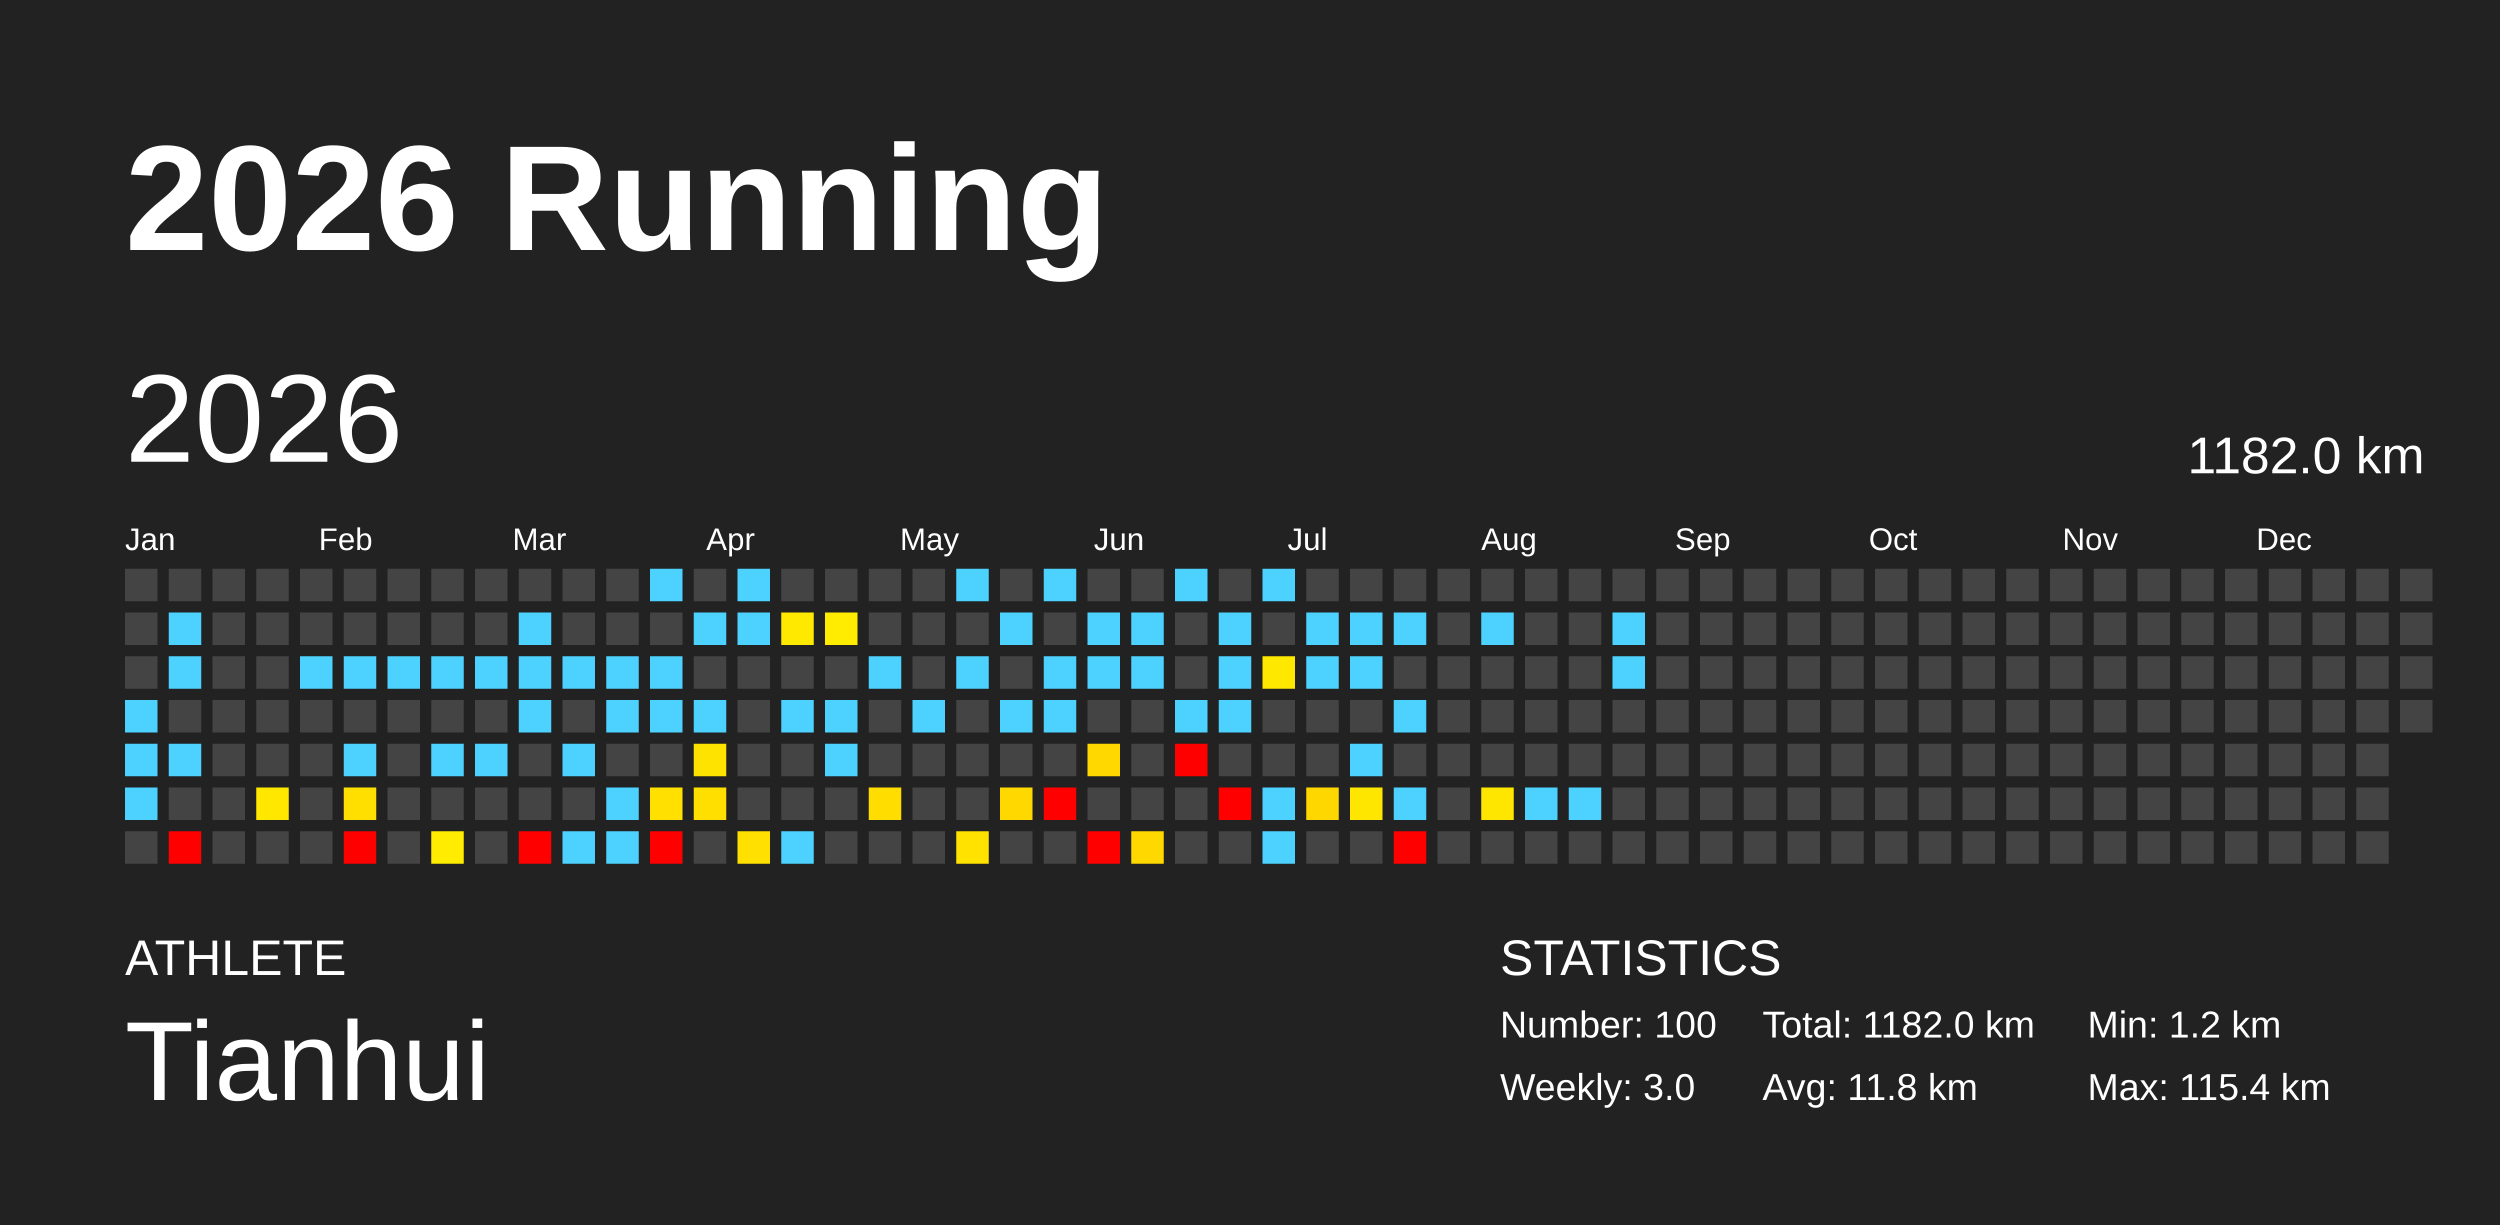
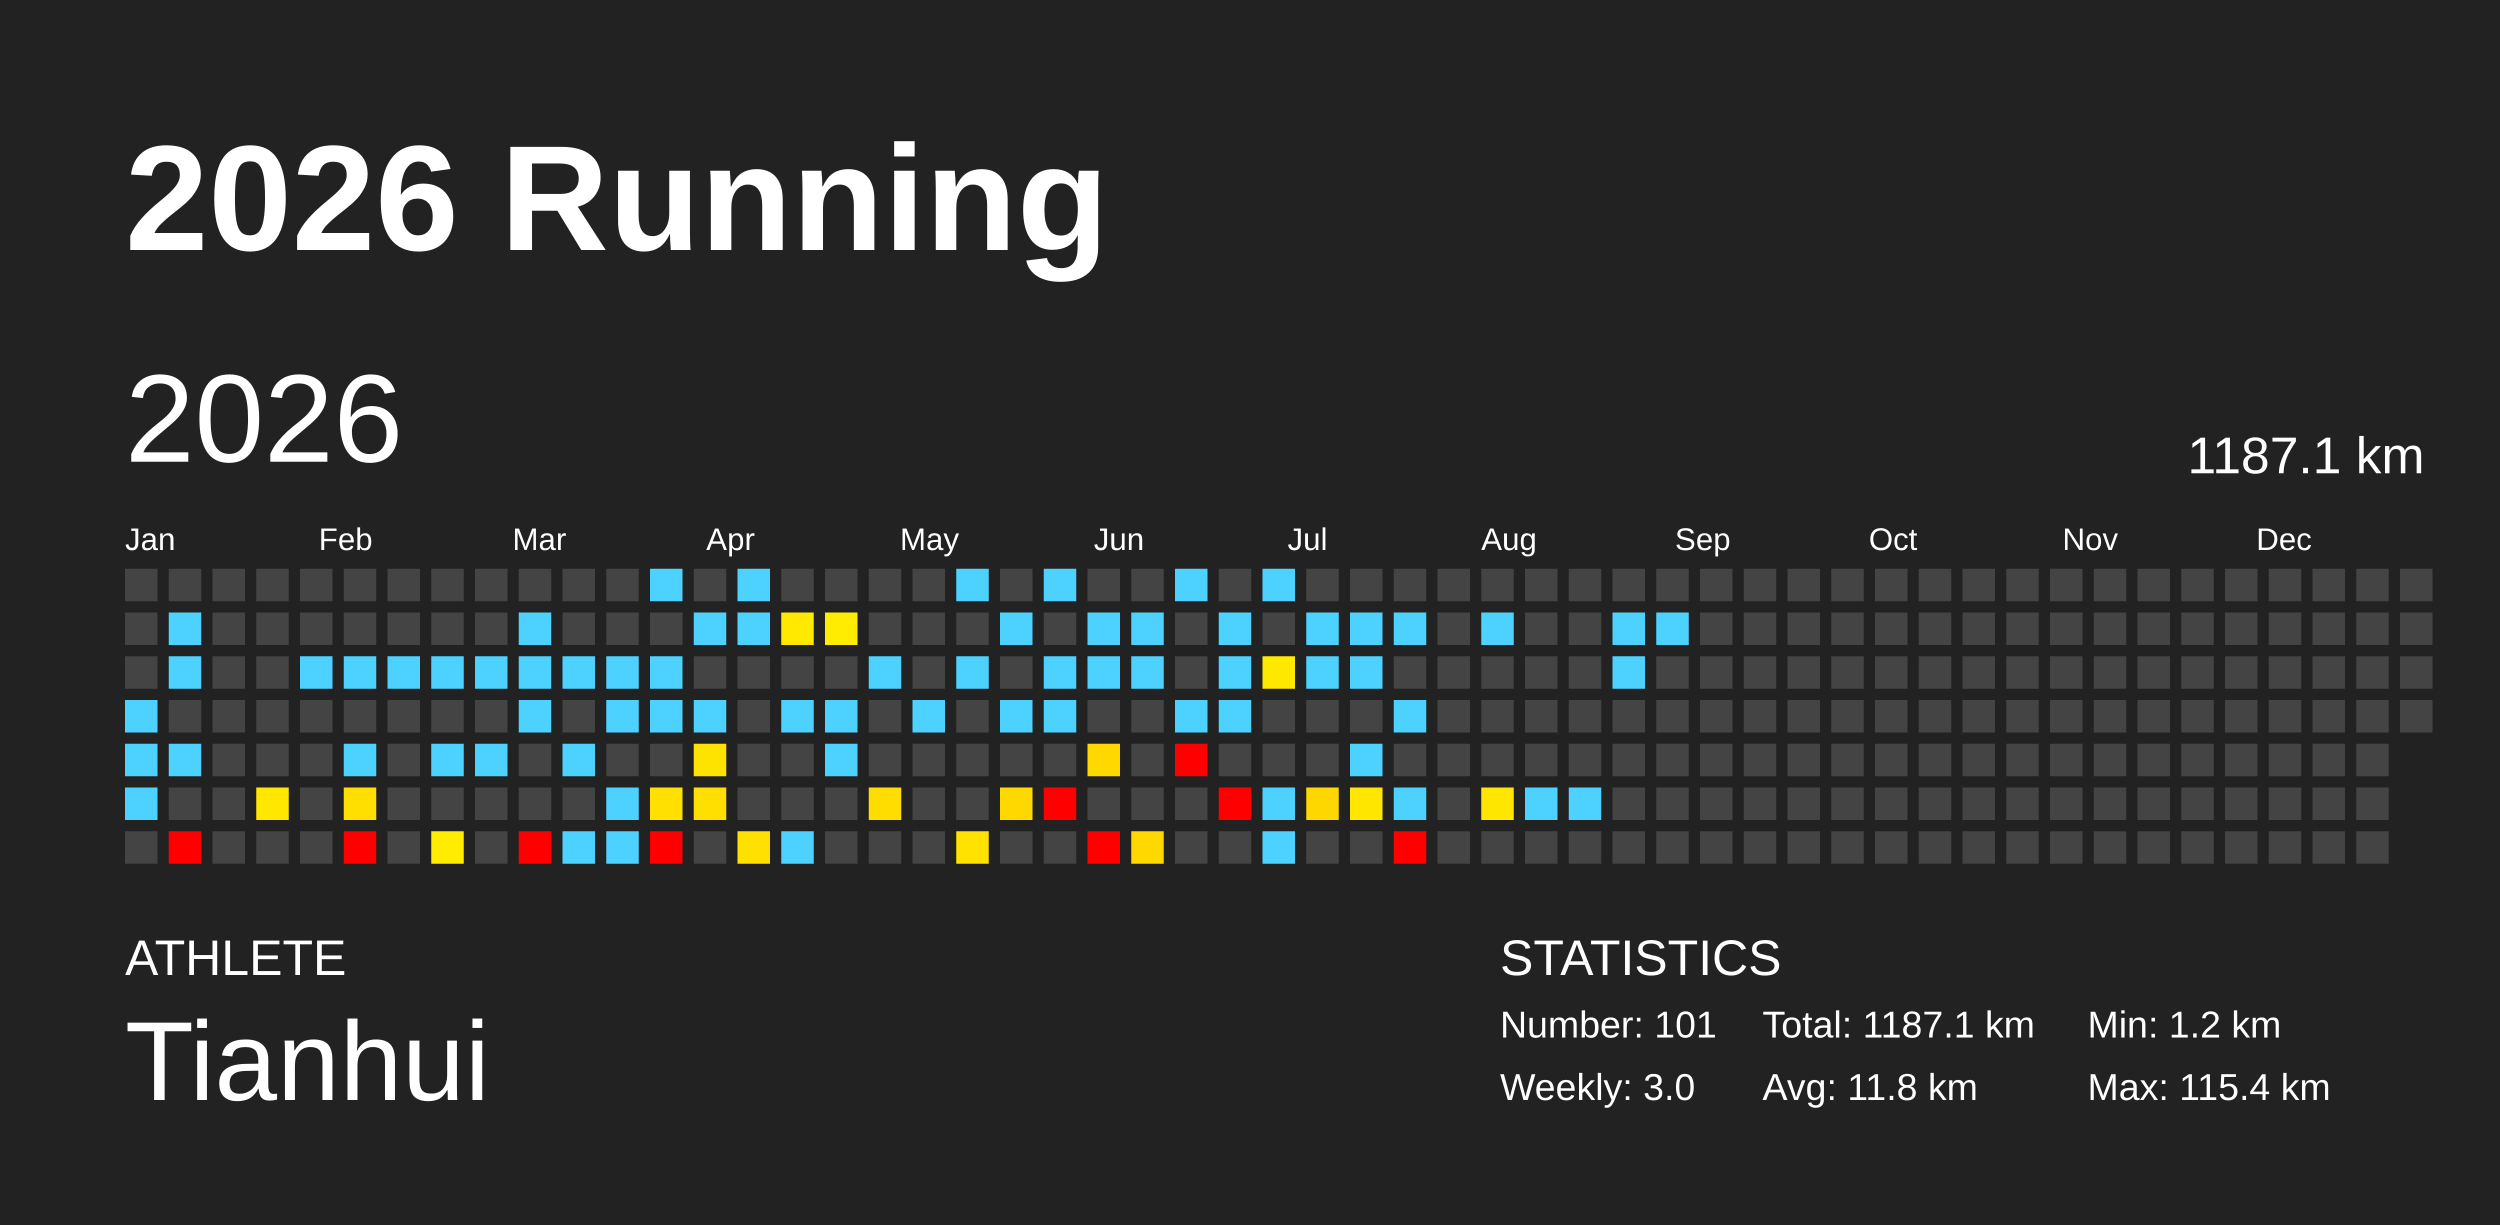
<svg xmlns="http://www.w3.org/2000/svg" baseProfile="full" height="98mm" version="1.1" viewBox="0,0,200,98" width="200mm">
  <defs />
  <rect fill="#222222" height="98" width="200" x="0" y="0" />
  <text fill="#FFFFFF" style="font-size:12px; font-family:Arial; font-weight:bold;" x="10" y="20">2026 Running</text>
  <text fill="#FFFFFF" style="font-size:4px; font-family:Arial" x="10" y="78">ATHLETE</text>
  <text fill="#FFFFFF" style="font-size:9px; font-family:Arial" x="10" y="88">Tianhui</text>
  <text fill="#FFFFFF" style="font-size:4px; font-family:Arial" x="120" y="78">STATISTICS</text>
-   <text fill="#FFFFFF" style="font-size:3px; font-family:Arial" x="120" y="83">Number: 100</text>
+   <text fill="#FFFFFF" style="font-size:3px; font-family:Arial" x="120" y="83">Number: 101</text>
  <text fill="#FFFFFF" style="font-size:3px; font-family:Arial" x="120" y="88">Weekly: 3.0</text>
-   <text fill="#FFFFFF" style="font-size:3px; font-family:Arial" x="141" y="83">Total: 1182.0 km</text>
+   <text fill="#FFFFFF" style="font-size:3px; font-family:Arial" x="141" y="83">Total: 1187.1 km</text>
  <text fill="#FFFFFF" style="font-size:3px; font-family:Arial" x="141" y="88">Avg: 11.8 km</text>
  <text fill="#FFFFFF" style="font-size:3px; font-family:Arial" x="167" y="83">Min: 1.2 km</text>
  <text fill="#FFFFFF" style="font-size:3px; font-family:Arial" x="167" y="88">Max: 115.4 km</text>
  <text dominant-baseline="hanging" fill="#FFFFFF" style="font-size:10.0px; font-family:Arial;" x="10" y="30">2026</text>
-   <text dominant-baseline="hanging" fill="#FFFFFF" style="font-size:4.125px; font-family:Arial;" x="175" y="35">1182.0 km</text>
+   <text dominant-baseline="hanging" fill="#FFFFFF" style="font-size:4.125px; font-family:Arial;" x="175" y="35">1187.1 km</text>
  <text fill="#FFFFFF" style="font-size:2.5px; font-family:Arial" x="10.0" y="44">Jan</text>
  <text fill="#FFFFFF" style="font-size:2.5px; font-family:Arial" x="25.5" y="44">Feb</text>
  <text fill="#FFFFFF" style="font-size:2.5px; font-family:Arial" x="41.0" y="44">Mar</text>
  <text fill="#FFFFFF" style="font-size:2.5px; font-family:Arial" x="56.5" y="44">Apr</text>
  <text fill="#FFFFFF" style="font-size:2.5px; font-family:Arial" x="72.0" y="44">May</text>
  <text fill="#FFFFFF" style="font-size:2.5px; font-family:Arial" x="87.5" y="44">Jun</text>
  <text fill="#FFFFFF" style="font-size:2.5px; font-family:Arial" x="103.0" y="44">Jul</text>
  <text fill="#FFFFFF" style="font-size:2.5px; font-family:Arial" x="118.5" y="44">Aug</text>
  <text fill="#FFFFFF" style="font-size:2.5px; font-family:Arial" x="134.0" y="44">Sep</text>
  <text fill="#FFFFFF" style="font-size:2.5px; font-family:Arial" x="149.5" y="44">Oct</text>
  <text fill="#FFFFFF" style="font-size:2.5px; font-family:Arial" x="165.0" y="44">Nov</text>
  <text fill="#FFFFFF" style="font-size:2.5px; font-family:Arial" x="180.5" y="44">Dec</text>
  <rect fill="#444444" height="2.6" width="2.6" x="10.0" y="45.5" />
  <rect fill="#444444" height="2.6" width="2.6" x="10.0" y="49.0" />
  <rect fill="#444444" height="2.6" width="2.6" x="10.0" y="52.5" />
  <rect fill="#4dd2ff" height="2.6" width="2.6" x="10.0" y="56.0" />
  <rect fill="#4dd2ff" height="2.6" width="2.6" x="10.0" y="59.5" />
  <rect fill="#4dd2ff" height="2.6" width="2.6" x="10.0" y="63.0" />
  <rect fill="#444444" height="2.6" width="2.6" x="10.0" y="66.5" />
  <rect fill="#444444" height="2.6" width="2.6" x="13.5" y="45.5" />
  <rect fill="#4dd2ff" height="2.6" width="2.6" x="13.5" y="49.0" />
  <rect fill="#4dd2ff" height="2.6" width="2.6" x="13.5" y="52.5" />
  <rect fill="#444444" height="2.6" width="2.6" x="13.5" y="56.0" />
  <rect fill="#4dd2ff" height="2.6" width="2.6" x="13.5" y="59.5" />
  <rect fill="#444444" height="2.6" width="2.6" x="13.5" y="63.0" />
  <rect fill="red" height="2.6" width="2.6" x="13.5" y="66.5" />
  <rect fill="#444444" height="2.6" width="2.6" x="17.0" y="45.5" />
  <rect fill="#444444" height="2.6" width="2.6" x="17.0" y="49.0" />
  <rect fill="#444444" height="2.6" width="2.6" x="17.0" y="52.5" />
  <rect fill="#444444" height="2.6" width="2.6" x="17.0" y="56.0" />
  <rect fill="#444444" height="2.6" width="2.6" x="17.0" y="59.5" />
  <rect fill="#444444" height="2.6" width="2.6" x="17.0" y="63.0" />
  <rect fill="#444444" height="2.6" width="2.6" x="17.0" y="66.5" />
  <rect fill="#444444" height="2.6" width="2.6" x="20.5" y="45.5" />
  <rect fill="#444444" height="2.6" width="2.6" x="20.5" y="49.0" />
  <rect fill="#444444" height="2.6" width="2.6" x="20.5" y="52.5" />
  <rect fill="#444444" height="2.6" width="2.6" x="20.5" y="56.0" />
  <rect fill="#444444" height="2.6" width="2.6" x="20.5" y="59.5" />
  <rect fill="#ffe700" height="2.6" width="2.6" x="20.5" y="63.0" />
  <rect fill="#444444" height="2.6" width="2.6" x="20.5" y="66.5" />
  <rect fill="#444444" height="2.6" width="2.6" x="24.0" y="45.5" />
  <rect fill="#444444" height="2.6" width="2.6" x="24.0" y="49.0" />
  <rect fill="#4dd2ff" height="2.6" width="2.6" x="24.0" y="52.5" />
  <rect fill="#444444" height="2.6" width="2.6" x="24.0" y="56.0" />
  <rect fill="#444444" height="2.6" width="2.6" x="24.0" y="59.5" />
  <rect fill="#444444" height="2.6" width="2.6" x="24.0" y="63.0" />
  <rect fill="#444444" height="2.6" width="2.6" x="24.0" y="66.5" />
  <rect fill="#444444" height="2.6" width="2.6" x="27.5" y="45.5" />
  <rect fill="#444444" height="2.6" width="2.6" x="27.5" y="49.0" />
  <rect fill="#4dd2ff" height="2.6" width="2.6" x="27.5" y="52.5" />
  <rect fill="#444444" height="2.6" width="2.6" x="27.5" y="56.0" />
  <rect fill="#4dd2ff" height="2.6" width="2.6" x="27.5" y="59.5" />
  <rect fill="#ffdf00" height="2.6" width="2.6" x="27.5" y="63.0" />
  <rect fill="red" height="2.6" width="2.6" x="27.5" y="66.5" />
  <rect fill="#444444" height="2.6" width="2.6" x="31.0" y="45.5" />
  <rect fill="#444444" height="2.6" width="2.6" x="31.0" y="49.0" />
  <rect fill="#4dd2ff" height="2.6" width="2.6" x="31.0" y="52.5" />
  <rect fill="#444444" height="2.6" width="2.6" x="31.0" y="56.0" />
  <rect fill="#444444" height="2.6" width="2.6" x="31.0" y="59.5" />
  <rect fill="#444444" height="2.6" width="2.6" x="31.0" y="63.0" />
  <rect fill="#444444" height="2.6" width="2.6" x="31.0" y="66.5" />
  <rect fill="#444444" height="2.6" width="2.6" x="34.5" y="45.5" />
  <rect fill="#444444" height="2.6" width="2.6" x="34.5" y="49.0" />
  <rect fill="#4dd2ff" height="2.6" width="2.6" x="34.5" y="52.5" />
  <rect fill="#444444" height="2.6" width="2.6" x="34.5" y="56.0" />
  <rect fill="#4dd2ff" height="2.6" width="2.6" x="34.5" y="59.5" />
  <rect fill="#444444" height="2.6" width="2.6" x="34.5" y="63.0" />
  <rect fill="#ffec00" height="2.6" width="2.6" x="34.5" y="66.5" />
  <rect fill="#444444" height="2.6" width="2.6" x="38.0" y="45.5" />
  <rect fill="#444444" height="2.6" width="2.6" x="38.0" y="49.0" />
  <rect fill="#4dd2ff" height="2.6" width="2.6" x="38.0" y="52.5" />
  <rect fill="#444444" height="2.6" width="2.6" x="38.0" y="56.0" />
  <rect fill="#4dd2ff" height="2.6" width="2.6" x="38.0" y="59.5" />
  <rect fill="#444444" height="2.6" width="2.6" x="38.0" y="63.0" />
  <rect fill="#444444" height="2.6" width="2.6" x="38.0" y="66.5" />
  <rect fill="#444444" height="2.6" width="2.6" x="41.5" y="45.5" />
  <rect fill="#4dd2ff" height="2.6" width="2.6" x="41.5" y="49.0" />
  <rect fill="#4dd2ff" height="2.6" width="2.6" x="41.5" y="52.5" />
  <rect fill="#4dd2ff" height="2.6" width="2.6" x="41.5" y="56.0" />
  <rect fill="#444444" height="2.6" width="2.6" x="41.5" y="59.5" />
  <rect fill="#444444" height="2.6" width="2.6" x="41.5" y="63.0" />
  <rect fill="red" height="2.6" width="2.6" x="41.5" y="66.5" />
  <rect fill="#444444" height="2.6" width="2.6" x="45.0" y="45.5" />
  <rect fill="#444444" height="2.6" width="2.6" x="45.0" y="49.0" />
  <rect fill="#4dd2ff" height="2.6" width="2.6" x="45.0" y="52.5" />
  <rect fill="#444444" height="2.6" width="2.6" x="45.0" y="56.0" />
  <rect fill="#4dd2ff" height="2.6" width="2.6" x="45.0" y="59.5" />
  <rect fill="#444444" height="2.6" width="2.6" x="45.0" y="63.0" />
  <rect fill="#4dd2ff" height="2.6" width="2.6" x="45.0" y="66.5" />
  <rect fill="#444444" height="2.6" width="2.6" x="48.5" y="45.5" />
  <rect fill="#444444" height="2.6" width="2.6" x="48.5" y="49.0" />
  <rect fill="#4dd2ff" height="2.6" width="2.6" x="48.5" y="52.5" />
  <rect fill="#4dd2ff" height="2.6" width="2.6" x="48.5" y="56.0" />
  <rect fill="#444444" height="2.6" width="2.6" x="48.5" y="59.5" />
  <rect fill="#4dd2ff" height="2.6" width="2.6" x="48.5" y="63.0" />
  <rect fill="#4dd2ff" height="2.6" width="2.6" x="48.5" y="66.5" />
  <rect fill="#4dd2ff" height="2.6" width="2.6" x="52.0" y="45.5" />
  <rect fill="#444444" height="2.6" width="2.6" x="52.0" y="49.0" />
  <rect fill="#4dd2ff" height="2.6" width="2.6" x="52.0" y="52.5" />
  <rect fill="#4dd2ff" height="2.6" width="2.6" x="52.0" y="56.0" />
  <rect fill="#444444" height="2.6" width="2.6" x="52.0" y="59.5" />
  <rect fill="#ffe000" height="2.6" width="2.6" x="52.0" y="63.0" />
  <rect fill="red" height="2.6" width="2.6" x="52.0" y="66.5" />
  <rect fill="#444444" height="2.6" width="2.6" x="55.5" y="45.5" />
  <rect fill="#4dd2ff" height="2.6" width="2.6" x="55.5" y="49.0" />
  <rect fill="#444444" height="2.6" width="2.6" x="55.5" y="52.5" />
  <rect fill="#4dd2ff" height="2.6" width="2.6" x="55.5" y="56.0" />
  <rect fill="#ffe300" height="2.6" width="2.6" x="55.5" y="59.5" />
  <rect fill="#ffdf00" height="2.6" width="2.6" x="55.5" y="63.0" />
  <rect fill="#444444" height="2.6" width="2.6" x="55.5" y="66.5" />
  <rect fill="#4dd2ff" height="2.6" width="2.6" x="59.0" y="45.5" />
  <rect fill="#4dd2ff" height="2.6" width="2.6" x="59.0" y="49.0" />
  <rect fill="#444444" height="2.6" width="2.6" x="59.0" y="52.5" />
  <rect fill="#444444" height="2.6" width="2.6" x="59.0" y="56.0" />
  <rect fill="#444444" height="2.6" width="2.6" x="59.0" y="59.5" />
  <rect fill="#444444" height="2.6" width="2.6" x="59.0" y="63.0" />
  <rect fill="#ffe000" height="2.6" width="2.6" x="59.0" y="66.5" />
  <rect fill="#444444" height="2.6" width="2.6" x="62.5" y="45.5" />
  <rect fill="#ffe900" height="2.6" width="2.6" x="62.5" y="49.0" />
  <rect fill="#444444" height="2.6" width="2.6" x="62.5" y="52.5" />
  <rect fill="#4dd2ff" height="2.6" width="2.6" x="62.5" y="56.0" />
  <rect fill="#444444" height="2.6" width="2.6" x="62.5" y="59.5" />
  <rect fill="#444444" height="2.6" width="2.6" x="62.5" y="63.0" />
  <rect fill="#4dd2ff" height="2.6" width="2.6" x="62.5" y="66.5" />
  <rect fill="#444444" height="2.6" width="2.6" x="66.0" y="45.5" />
  <rect fill="#ffec00" height="2.6" width="2.6" x="66.0" y="49.0" />
  <rect fill="#444444" height="2.6" width="2.6" x="66.0" y="52.5" />
  <rect fill="#4dd2ff" height="2.6" width="2.6" x="66.0" y="56.0" />
  <rect fill="#4dd2ff" height="2.6" width="2.6" x="66.0" y="59.5" />
  <rect fill="#444444" height="2.6" width="2.6" x="66.0" y="63.0" />
  <rect fill="#444444" height="2.6" width="2.6" x="66.0" y="66.5" />
  <rect fill="#444444" height="2.6" width="2.6" x="69.5" y="45.5" />
  <rect fill="#444444" height="2.6" width="2.6" x="69.5" y="49.0" />
  <rect fill="#4dd2ff" height="2.6" width="2.6" x="69.5" y="52.5" />
  <rect fill="#444444" height="2.6" width="2.6" x="69.5" y="56.0" />
  <rect fill="#444444" height="2.6" width="2.6" x="69.5" y="59.5" />
  <rect fill="#ffdd00" height="2.6" width="2.6" x="69.5" y="63.0" />
  <rect fill="#444444" height="2.6" width="2.6" x="69.5" y="66.5" />
  <rect fill="#444444" height="2.6" width="2.6" x="73.0" y="45.5" />
  <rect fill="#444444" height="2.6" width="2.6" x="73.0" y="49.0" />
  <rect fill="#444444" height="2.6" width="2.6" x="73.0" y="52.5" />
  <rect fill="#4dd2ff" height="2.6" width="2.6" x="73.0" y="56.0" />
  <rect fill="#444444" height="2.6" width="2.6" x="73.0" y="59.5" />
  <rect fill="#444444" height="2.6" width="2.6" x="73.0" y="63.0" />
  <rect fill="#444444" height="2.6" width="2.6" x="73.0" y="66.5" />
  <rect fill="#4dd2ff" height="2.6" width="2.6" x="76.5" y="45.5" />
  <rect fill="#444444" height="2.6" width="2.6" x="76.5" y="49.0" />
  <rect fill="#4dd2ff" height="2.6" width="2.6" x="76.5" y="52.5" />
  <rect fill="#444444" height="2.6" width="2.6" x="76.5" y="56.0" />
  <rect fill="#444444" height="2.6" width="2.6" x="76.5" y="59.5" />
  <rect fill="#444444" height="2.6" width="2.6" x="76.5" y="63.0" />
  <rect fill="#ffe200" height="2.6" width="2.6" x="76.5" y="66.5" />
  <rect fill="#444444" height="2.6" width="2.6" x="80.0" y="45.5" />
  <rect fill="#4dd2ff" height="2.6" width="2.6" x="80.0" y="49.0" />
  <rect fill="#444444" height="2.6" width="2.6" x="80.0" y="52.5" />
  <rect fill="#4dd2ff" height="2.6" width="2.6" x="80.0" y="56.0" />
  <rect fill="#444444" height="2.6" width="2.6" x="80.0" y="59.5" />
  <rect fill="#ffd800" height="2.6" width="2.6" x="80.0" y="63.0" />
  <rect fill="#444444" height="2.6" width="2.6" x="80.0" y="66.5" />
  <rect fill="#4dd2ff" height="2.6" width="2.6" x="83.5" y="45.5" />
  <rect fill="#444444" height="2.6" width="2.6" x="83.5" y="49.0" />
  <rect fill="#4dd2ff" height="2.6" width="2.6" x="83.5" y="52.5" />
  <rect fill="#4dd2ff" height="2.6" width="2.6" x="83.5" y="56.0" />
  <rect fill="#444444" height="2.6" width="2.6" x="83.5" y="59.5" />
  <rect fill="red" height="2.6" width="2.6" x="83.5" y="63.0" />
  <rect fill="#444444" height="2.6" width="2.6" x="83.5" y="66.5" />
  <rect fill="#444444" height="2.6" width="2.6" x="87.0" y="45.5" />
  <rect fill="#4dd2ff" height="2.6" width="2.6" x="87.0" y="49.0" />
  <rect fill="#4dd2ff" height="2.6" width="2.6" x="87.0" y="52.5" />
  <rect fill="#444444" height="2.6" width="2.6" x="87.0" y="56.0" />
  <rect fill="#ffd800" height="2.6" width="2.6" x="87.0" y="59.5" />
  <rect fill="#444444" height="2.6" width="2.6" x="87.0" y="63.0" />
  <rect fill="red" height="2.6" width="2.6" x="87.0" y="66.5" />
  <rect fill="#444444" height="2.6" width="2.6" x="90.5" y="45.5" />
  <rect fill="#4dd2ff" height="2.6" width="2.6" x="90.5" y="49.0" />
  <rect fill="#4dd2ff" height="2.6" width="2.6" x="90.5" y="52.5" />
  <rect fill="#444444" height="2.6" width="2.6" x="90.5" y="56.0" />
  <rect fill="#444444" height="2.6" width="2.6" x="90.5" y="59.5" />
  <rect fill="#444444" height="2.6" width="2.6" x="90.5" y="63.0" />
  <rect fill="#ffd800" height="2.6" width="2.6" x="90.5" y="66.5" />
  <rect fill="#4dd2ff" height="2.6" width="2.6" x="94.0" y="45.5" />
  <rect fill="#444444" height="2.6" width="2.6" x="94.0" y="49.0" />
  <rect fill="#444444" height="2.6" width="2.6" x="94.0" y="52.5" />
  <rect fill="#4dd2ff" height="2.6" width="2.6" x="94.0" y="56.0" />
  <rect fill="red" height="2.6" width="2.6" x="94.0" y="59.5" />
  <rect fill="#444444" height="2.6" width="2.6" x="94.0" y="63.0" />
  <rect fill="#444444" height="2.6" width="2.6" x="94.0" y="66.5" />
  <rect fill="#444444" height="2.6" width="2.6" x="97.5" y="45.5" />
  <rect fill="#4dd2ff" height="2.6" width="2.6" x="97.5" y="49.0" />
  <rect fill="#4dd2ff" height="2.6" width="2.6" x="97.5" y="52.5" />
  <rect fill="#4dd2ff" height="2.6" width="2.6" x="97.5" y="56.0" />
  <rect fill="#444444" height="2.6" width="2.6" x="97.5" y="59.5" />
  <rect fill="red" height="2.6" width="2.6" x="97.5" y="63.0" />
  <rect fill="#444444" height="2.6" width="2.6" x="97.5" y="66.5" />
  <rect fill="#4dd2ff" height="2.6" width="2.6" x="101.0" y="45.5" />
  <rect fill="#444444" height="2.6" width="2.6" x="101.0" y="49.0" />
  <rect fill="#ffe800" height="2.6" width="2.6" x="101.0" y="52.5" />
  <rect fill="#444444" height="2.6" width="2.6" x="101.0" y="56.0" />
  <rect fill="#444444" height="2.6" width="2.6" x="101.0" y="59.5" />
  <rect fill="#4dd2ff" height="2.6" width="2.6" x="101.0" y="63.0" />
  <rect fill="#4dd2ff" height="2.6" width="2.6" x="101.0" y="66.5" />
  <rect fill="#444444" height="2.6" width="2.6" x="104.5" y="45.5" />
  <rect fill="#4dd2ff" height="2.6" width="2.6" x="104.5" y="49.0" />
  <rect fill="#4dd2ff" height="2.6" width="2.6" x="104.5" y="52.5" />
  <rect fill="#444444" height="2.6" width="2.6" x="104.5" y="56.0" />
  <rect fill="#444444" height="2.6" width="2.6" x="104.5" y="59.5" />
  <rect fill="#ffd700" height="2.6" width="2.6" x="104.5" y="63.0" />
  <rect fill="#444444" height="2.6" width="2.6" x="104.5" y="66.5" />
  <rect fill="#444444" height="2.6" width="2.6" x="108.0" y="45.5" />
  <rect fill="#4dd2ff" height="2.6" width="2.6" x="108.0" y="49.0" />
  <rect fill="#4dd2ff" height="2.6" width="2.6" x="108.0" y="52.5" />
  <rect fill="#444444" height="2.6" width="2.6" x="108.0" y="56.0" />
  <rect fill="#4dd2ff" height="2.6" width="2.6" x="108.0" y="59.5" />
  <rect fill="#ffe600" height="2.6" width="2.6" x="108.0" y="63.0" />
  <rect fill="#444444" height="2.6" width="2.6" x="108.0" y="66.5" />
  <rect fill="#444444" height="2.6" width="2.6" x="111.5" y="45.5" />
  <rect fill="#4dd2ff" height="2.6" width="2.6" x="111.5" y="49.0" />
  <rect fill="#444444" height="2.6" width="2.6" x="111.5" y="52.5" />
  <rect fill="#4dd2ff" height="2.6" width="2.6" x="111.5" y="56.0" />
  <rect fill="#444444" height="2.6" width="2.6" x="111.5" y="59.5" />
  <rect fill="#4dd2ff" height="2.6" width="2.6" x="111.5" y="63.0" />
  <rect fill="red" height="2.6" width="2.6" x="111.5" y="66.5" />
  <rect fill="#444444" height="2.6" width="2.6" x="115.0" y="45.5" />
  <rect fill="#444444" height="2.6" width="2.6" x="115.0" y="49.0" />
  <rect fill="#444444" height="2.6" width="2.6" x="115.0" y="52.5" />
  <rect fill="#444444" height="2.6" width="2.6" x="115.0" y="56.0" />
  <rect fill="#444444" height="2.6" width="2.6" x="115.0" y="59.5" />
  <rect fill="#444444" height="2.6" width="2.6" x="115.0" y="63.0" />
  <rect fill="#444444" height="2.6" width="2.6" x="115.0" y="66.5" />
  <rect fill="#444444" height="2.6" width="2.6" x="118.5" y="45.5" />
  <rect fill="#4dd2ff" height="2.6" width="2.6" x="118.5" y="49.0" />
  <rect fill="#444444" height="2.6" width="2.6" x="118.5" y="52.5" />
  <rect fill="#444444" height="2.6" width="2.6" x="118.5" y="56.0" />
  <rect fill="#444444" height="2.6" width="2.6" x="118.5" y="59.5" />
  <rect fill="#ffe600" height="2.6" width="2.6" x="118.5" y="63.0" />
  <rect fill="#444444" height="2.6" width="2.6" x="118.5" y="66.5" />
  <rect fill="#444444" height="2.6" width="2.6" x="122.0" y="45.5" />
  <rect fill="#444444" height="2.6" width="2.6" x="122.0" y="49.0" />
  <rect fill="#444444" height="2.6" width="2.6" x="122.0" y="52.5" />
  <rect fill="#444444" height="2.6" width="2.6" x="122.0" y="56.0" />
  <rect fill="#444444" height="2.6" width="2.6" x="122.0" y="59.5" />
  <rect fill="#4dd2ff" height="2.6" width="2.6" x="122.0" y="63.0" />
  <rect fill="#444444" height="2.6" width="2.6" x="122.0" y="66.5" />
  <rect fill="#444444" height="2.6" width="2.6" x="125.5" y="45.5" />
  <rect fill="#444444" height="2.6" width="2.6" x="125.5" y="49.0" />
  <rect fill="#444444" height="2.6" width="2.6" x="125.5" y="52.5" />
  <rect fill="#444444" height="2.6" width="2.6" x="125.5" y="56.0" />
  <rect fill="#444444" height="2.6" width="2.6" x="125.5" y="59.5" />
  <rect fill="#4dd2ff" height="2.6" width="2.6" x="125.5" y="63.0" />
  <rect fill="#444444" height="2.6" width="2.6" x="125.5" y="66.5" />
  <rect fill="#444444" height="2.6" width="2.6" x="129.0" y="45.5" />
  <rect fill="#4dd2ff" height="2.6" width="2.6" x="129.0" y="49.0" />
  <rect fill="#4dd2ff" height="2.6" width="2.6" x="129.0" y="52.5" />
  <rect fill="#444444" height="2.6" width="2.6" x="129.0" y="56.0" />
  <rect fill="#444444" height="2.6" width="2.6" x="129.0" y="59.5" />
  <rect fill="#444444" height="2.6" width="2.6" x="129.0" y="63.0" />
  <rect fill="#444444" height="2.6" width="2.6" x="129.0" y="66.5" />
  <rect fill="#444444" height="2.6" width="2.6" x="132.5" y="45.5" />
-   <rect fill="#444444" height="2.6" width="2.6" x="132.5" y="49.0" />
+   <rect fill="#4dd2ff" height="2.6" width="2.6" x="132.5" y="49.0" />
  <rect fill="#444444" height="2.6" width="2.6" x="132.5" y="52.5" />
  <rect fill="#444444" height="2.6" width="2.6" x="132.5" y="56.0" />
  <rect fill="#444444" height="2.6" width="2.6" x="132.5" y="59.5" />
  <rect fill="#444444" height="2.6" width="2.6" x="132.5" y="63.0" />
  <rect fill="#444444" height="2.6" width="2.6" x="132.5" y="66.5" />
  <rect fill="#444444" height="2.6" width="2.6" x="136.0" y="45.5" />
  <rect fill="#444444" height="2.6" width="2.6" x="136.0" y="49.0" />
  <rect fill="#444444" height="2.6" width="2.6" x="136.0" y="52.5" />
  <rect fill="#444444" height="2.6" width="2.6" x="136.0" y="56.0" />
  <rect fill="#444444" height="2.6" width="2.6" x="136.0" y="59.5" />
  <rect fill="#444444" height="2.6" width="2.6" x="136.0" y="63.0" />
  <rect fill="#444444" height="2.6" width="2.6" x="136.0" y="66.5" />
  <rect fill="#444444" height="2.6" width="2.6" x="139.5" y="45.5" />
  <rect fill="#444444" height="2.6" width="2.6" x="139.5" y="49.0" />
  <rect fill="#444444" height="2.6" width="2.6" x="139.5" y="52.5" />
  <rect fill="#444444" height="2.6" width="2.6" x="139.5" y="56.0" />
  <rect fill="#444444" height="2.6" width="2.6" x="139.5" y="59.5" />
  <rect fill="#444444" height="2.6" width="2.6" x="139.5" y="63.0" />
  <rect fill="#444444" height="2.6" width="2.6" x="139.5" y="66.5" />
  <rect fill="#444444" height="2.6" width="2.6" x="143.0" y="45.5" />
  <rect fill="#444444" height="2.6" width="2.6" x="143.0" y="49.0" />
  <rect fill="#444444" height="2.6" width="2.6" x="143.0" y="52.5" />
  <rect fill="#444444" height="2.6" width="2.6" x="143.0" y="56.0" />
  <rect fill="#444444" height="2.6" width="2.6" x="143.0" y="59.5" />
  <rect fill="#444444" height="2.6" width="2.6" x="143.0" y="63.0" />
  <rect fill="#444444" height="2.6" width="2.6" x="143.0" y="66.5" />
  <rect fill="#444444" height="2.6" width="2.6" x="146.5" y="45.5" />
  <rect fill="#444444" height="2.6" width="2.6" x="146.5" y="49.0" />
  <rect fill="#444444" height="2.6" width="2.6" x="146.5" y="52.5" />
  <rect fill="#444444" height="2.6" width="2.6" x="146.5" y="56.0" />
  <rect fill="#444444" height="2.6" width="2.6" x="146.5" y="59.5" />
  <rect fill="#444444" height="2.6" width="2.6" x="146.5" y="63.0" />
  <rect fill="#444444" height="2.6" width="2.6" x="146.5" y="66.5" />
  <rect fill="#444444" height="2.6" width="2.6" x="150.0" y="45.5" />
  <rect fill="#444444" height="2.6" width="2.6" x="150.0" y="49.0" />
  <rect fill="#444444" height="2.6" width="2.6" x="150.0" y="52.5" />
  <rect fill="#444444" height="2.6" width="2.6" x="150.0" y="56.0" />
  <rect fill="#444444" height="2.6" width="2.6" x="150.0" y="59.5" />
  <rect fill="#444444" height="2.6" width="2.6" x="150.0" y="63.0" />
  <rect fill="#444444" height="2.6" width="2.6" x="150.0" y="66.5" />
  <rect fill="#444444" height="2.6" width="2.6" x="153.5" y="45.5" />
  <rect fill="#444444" height="2.6" width="2.6" x="153.5" y="49.0" />
  <rect fill="#444444" height="2.6" width="2.6" x="153.5" y="52.5" />
  <rect fill="#444444" height="2.6" width="2.6" x="153.5" y="56.0" />
  <rect fill="#444444" height="2.6" width="2.6" x="153.5" y="59.5" />
  <rect fill="#444444" height="2.6" width="2.6" x="153.5" y="63.0" />
  <rect fill="#444444" height="2.6" width="2.6" x="153.5" y="66.5" />
  <rect fill="#444444" height="2.6" width="2.6" x="157.0" y="45.5" />
  <rect fill="#444444" height="2.6" width="2.6" x="157.0" y="49.0" />
  <rect fill="#444444" height="2.6" width="2.6" x="157.0" y="52.5" />
  <rect fill="#444444" height="2.6" width="2.6" x="157.0" y="56.0" />
  <rect fill="#444444" height="2.6" width="2.6" x="157.0" y="59.5" />
  <rect fill="#444444" height="2.6" width="2.6" x="157.0" y="63.0" />
  <rect fill="#444444" height="2.6" width="2.6" x="157.0" y="66.5" />
  <rect fill="#444444" height="2.6" width="2.6" x="160.5" y="45.5" />
  <rect fill="#444444" height="2.6" width="2.6" x="160.5" y="49.0" />
  <rect fill="#444444" height="2.6" width="2.6" x="160.5" y="52.5" />
  <rect fill="#444444" height="2.6" width="2.6" x="160.5" y="56.0" />
  <rect fill="#444444" height="2.6" width="2.6" x="160.5" y="59.5" />
  <rect fill="#444444" height="2.6" width="2.6" x="160.5" y="63.0" />
  <rect fill="#444444" height="2.6" width="2.6" x="160.5" y="66.5" />
  <rect fill="#444444" height="2.6" width="2.6" x="164.0" y="45.5" />
  <rect fill="#444444" height="2.6" width="2.6" x="164.0" y="49.0" />
  <rect fill="#444444" height="2.6" width="2.6" x="164.0" y="52.5" />
  <rect fill="#444444" height="2.6" width="2.6" x="164.0" y="56.0" />
  <rect fill="#444444" height="2.6" width="2.6" x="164.0" y="59.5" />
  <rect fill="#444444" height="2.6" width="2.6" x="164.0" y="63.0" />
  <rect fill="#444444" height="2.6" width="2.6" x="164.0" y="66.5" />
  <rect fill="#444444" height="2.6" width="2.6" x="167.5" y="45.5" />
  <rect fill="#444444" height="2.6" width="2.6" x="167.5" y="49.0" />
  <rect fill="#444444" height="2.6" width="2.6" x="167.5" y="52.5" />
  <rect fill="#444444" height="2.6" width="2.6" x="167.5" y="56.0" />
  <rect fill="#444444" height="2.6" width="2.6" x="167.5" y="59.5" />
  <rect fill="#444444" height="2.6" width="2.6" x="167.5" y="63.0" />
  <rect fill="#444444" height="2.6" width="2.6" x="167.5" y="66.5" />
  <rect fill="#444444" height="2.6" width="2.6" x="171.0" y="45.5" />
  <rect fill="#444444" height="2.6" width="2.6" x="171.0" y="49.0" />
  <rect fill="#444444" height="2.6" width="2.6" x="171.0" y="52.5" />
  <rect fill="#444444" height="2.6" width="2.6" x="171.0" y="56.0" />
  <rect fill="#444444" height="2.6" width="2.6" x="171.0" y="59.5" />
  <rect fill="#444444" height="2.6" width="2.6" x="171.0" y="63.0" />
  <rect fill="#444444" height="2.6" width="2.6" x="171.0" y="66.5" />
  <rect fill="#444444" height="2.6" width="2.6" x="174.5" y="45.5" />
  <rect fill="#444444" height="2.6" width="2.6" x="174.5" y="49.0" />
  <rect fill="#444444" height="2.6" width="2.6" x="174.5" y="52.5" />
  <rect fill="#444444" height="2.6" width="2.6" x="174.5" y="56.0" />
  <rect fill="#444444" height="2.6" width="2.6" x="174.5" y="59.5" />
  <rect fill="#444444" height="2.6" width="2.6" x="174.5" y="63.0" />
  <rect fill="#444444" height="2.6" width="2.6" x="174.5" y="66.5" />
  <rect fill="#444444" height="2.6" width="2.6" x="178.0" y="45.5" />
  <rect fill="#444444" height="2.6" width="2.6" x="178.0" y="49.0" />
  <rect fill="#444444" height="2.6" width="2.6" x="178.0" y="52.5" />
  <rect fill="#444444" height="2.6" width="2.6" x="178.0" y="56.0" />
  <rect fill="#444444" height="2.6" width="2.6" x="178.0" y="59.5" />
  <rect fill="#444444" height="2.6" width="2.6" x="178.0" y="63.0" />
  <rect fill="#444444" height="2.6" width="2.6" x="178.0" y="66.5" />
  <rect fill="#444444" height="2.6" width="2.6" x="181.5" y="45.5" />
  <rect fill="#444444" height="2.6" width="2.6" x="181.5" y="49.0" />
  <rect fill="#444444" height="2.6" width="2.6" x="181.5" y="52.5" />
  <rect fill="#444444" height="2.6" width="2.6" x="181.5" y="56.0" />
  <rect fill="#444444" height="2.6" width="2.6" x="181.5" y="59.5" />
  <rect fill="#444444" height="2.6" width="2.6" x="181.5" y="63.0" />
  <rect fill="#444444" height="2.6" width="2.6" x="181.5" y="66.5" />
  <rect fill="#444444" height="2.6" width="2.6" x="185.0" y="45.5" />
  <rect fill="#444444" height="2.6" width="2.6" x="185.0" y="49.0" />
  <rect fill="#444444" height="2.6" width="2.6" x="185.0" y="52.5" />
  <rect fill="#444444" height="2.6" width="2.6" x="185.0" y="56.0" />
  <rect fill="#444444" height="2.6" width="2.6" x="185.0" y="59.5" />
  <rect fill="#444444" height="2.6" width="2.6" x="185.0" y="63.0" />
  <rect fill="#444444" height="2.6" width="2.6" x="185.0" y="66.5" />
  <rect fill="#444444" height="2.6" width="2.6" x="188.5" y="45.5" />
  <rect fill="#444444" height="2.6" width="2.6" x="188.5" y="49.0" />
  <rect fill="#444444" height="2.6" width="2.6" x="188.5" y="52.5" />
  <rect fill="#444444" height="2.6" width="2.6" x="188.5" y="56.0" />
  <rect fill="#444444" height="2.6" width="2.6" x="188.5" y="59.5" />
  <rect fill="#444444" height="2.6" width="2.6" x="188.5" y="63.0" />
  <rect fill="#444444" height="2.6" width="2.6" x="188.5" y="66.5" />
  <rect fill="#444444" height="2.6" width="2.6" x="192.0" y="45.5" />
  <rect fill="#444444" height="2.6" width="2.6" x="192.0" y="49.0" />
  <rect fill="#444444" height="2.6" width="2.6" x="192.0" y="52.5" />
  <rect fill="#444444" height="2.6" width="2.6" x="192.0" y="56.0" />
</svg>
